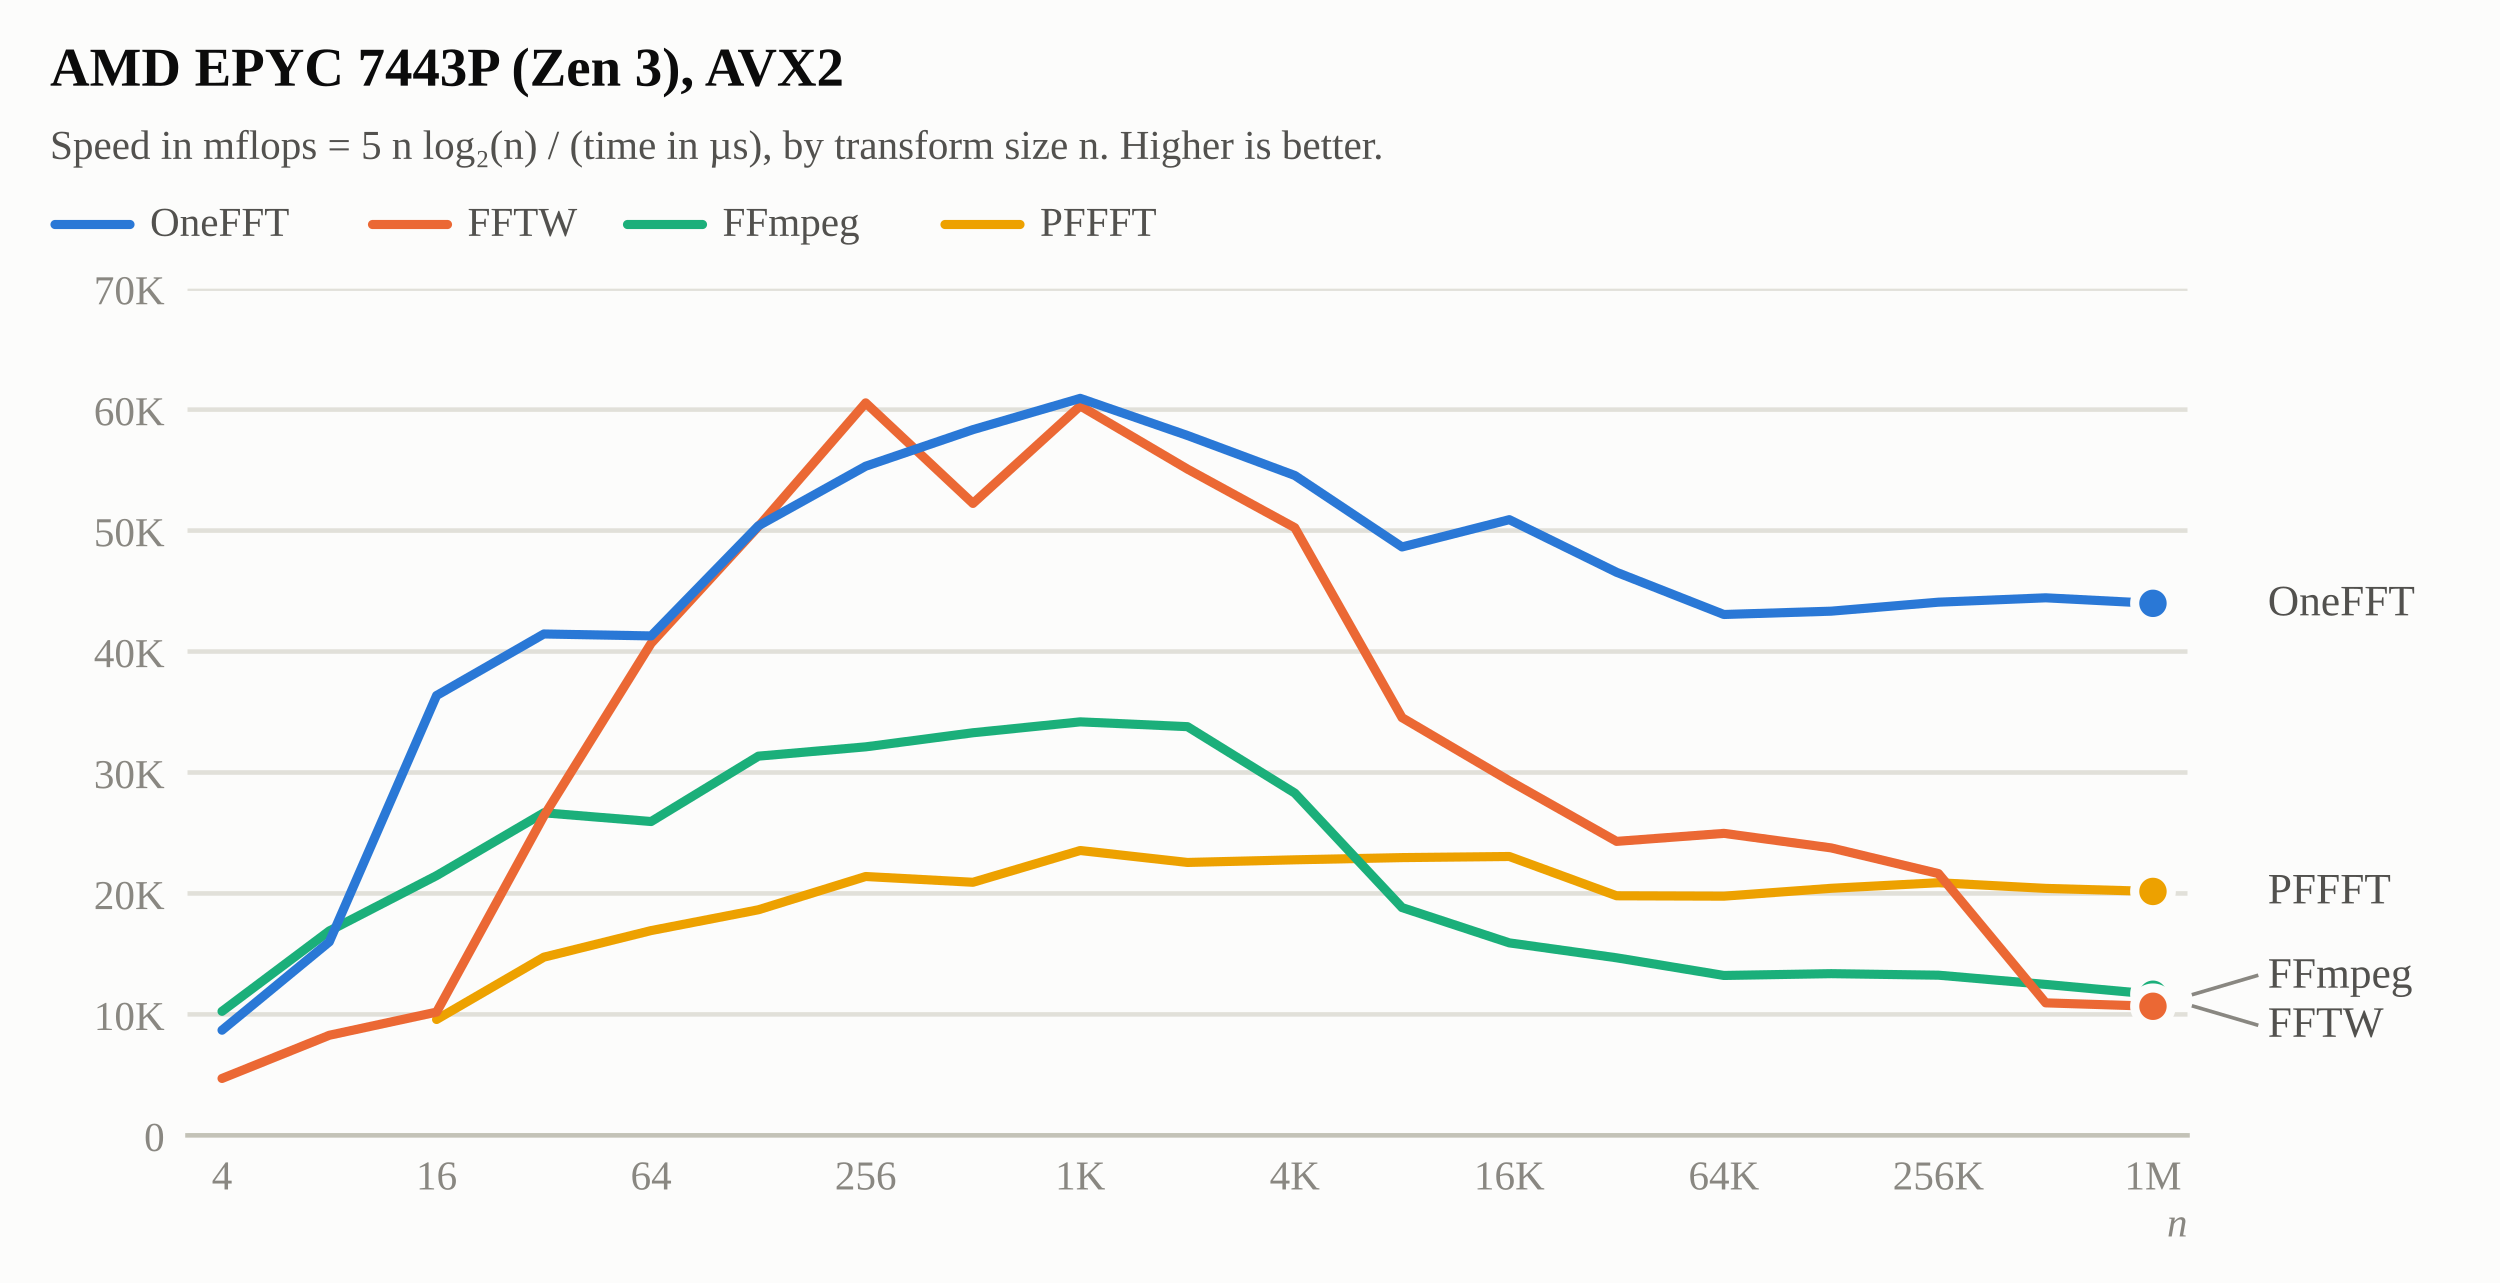
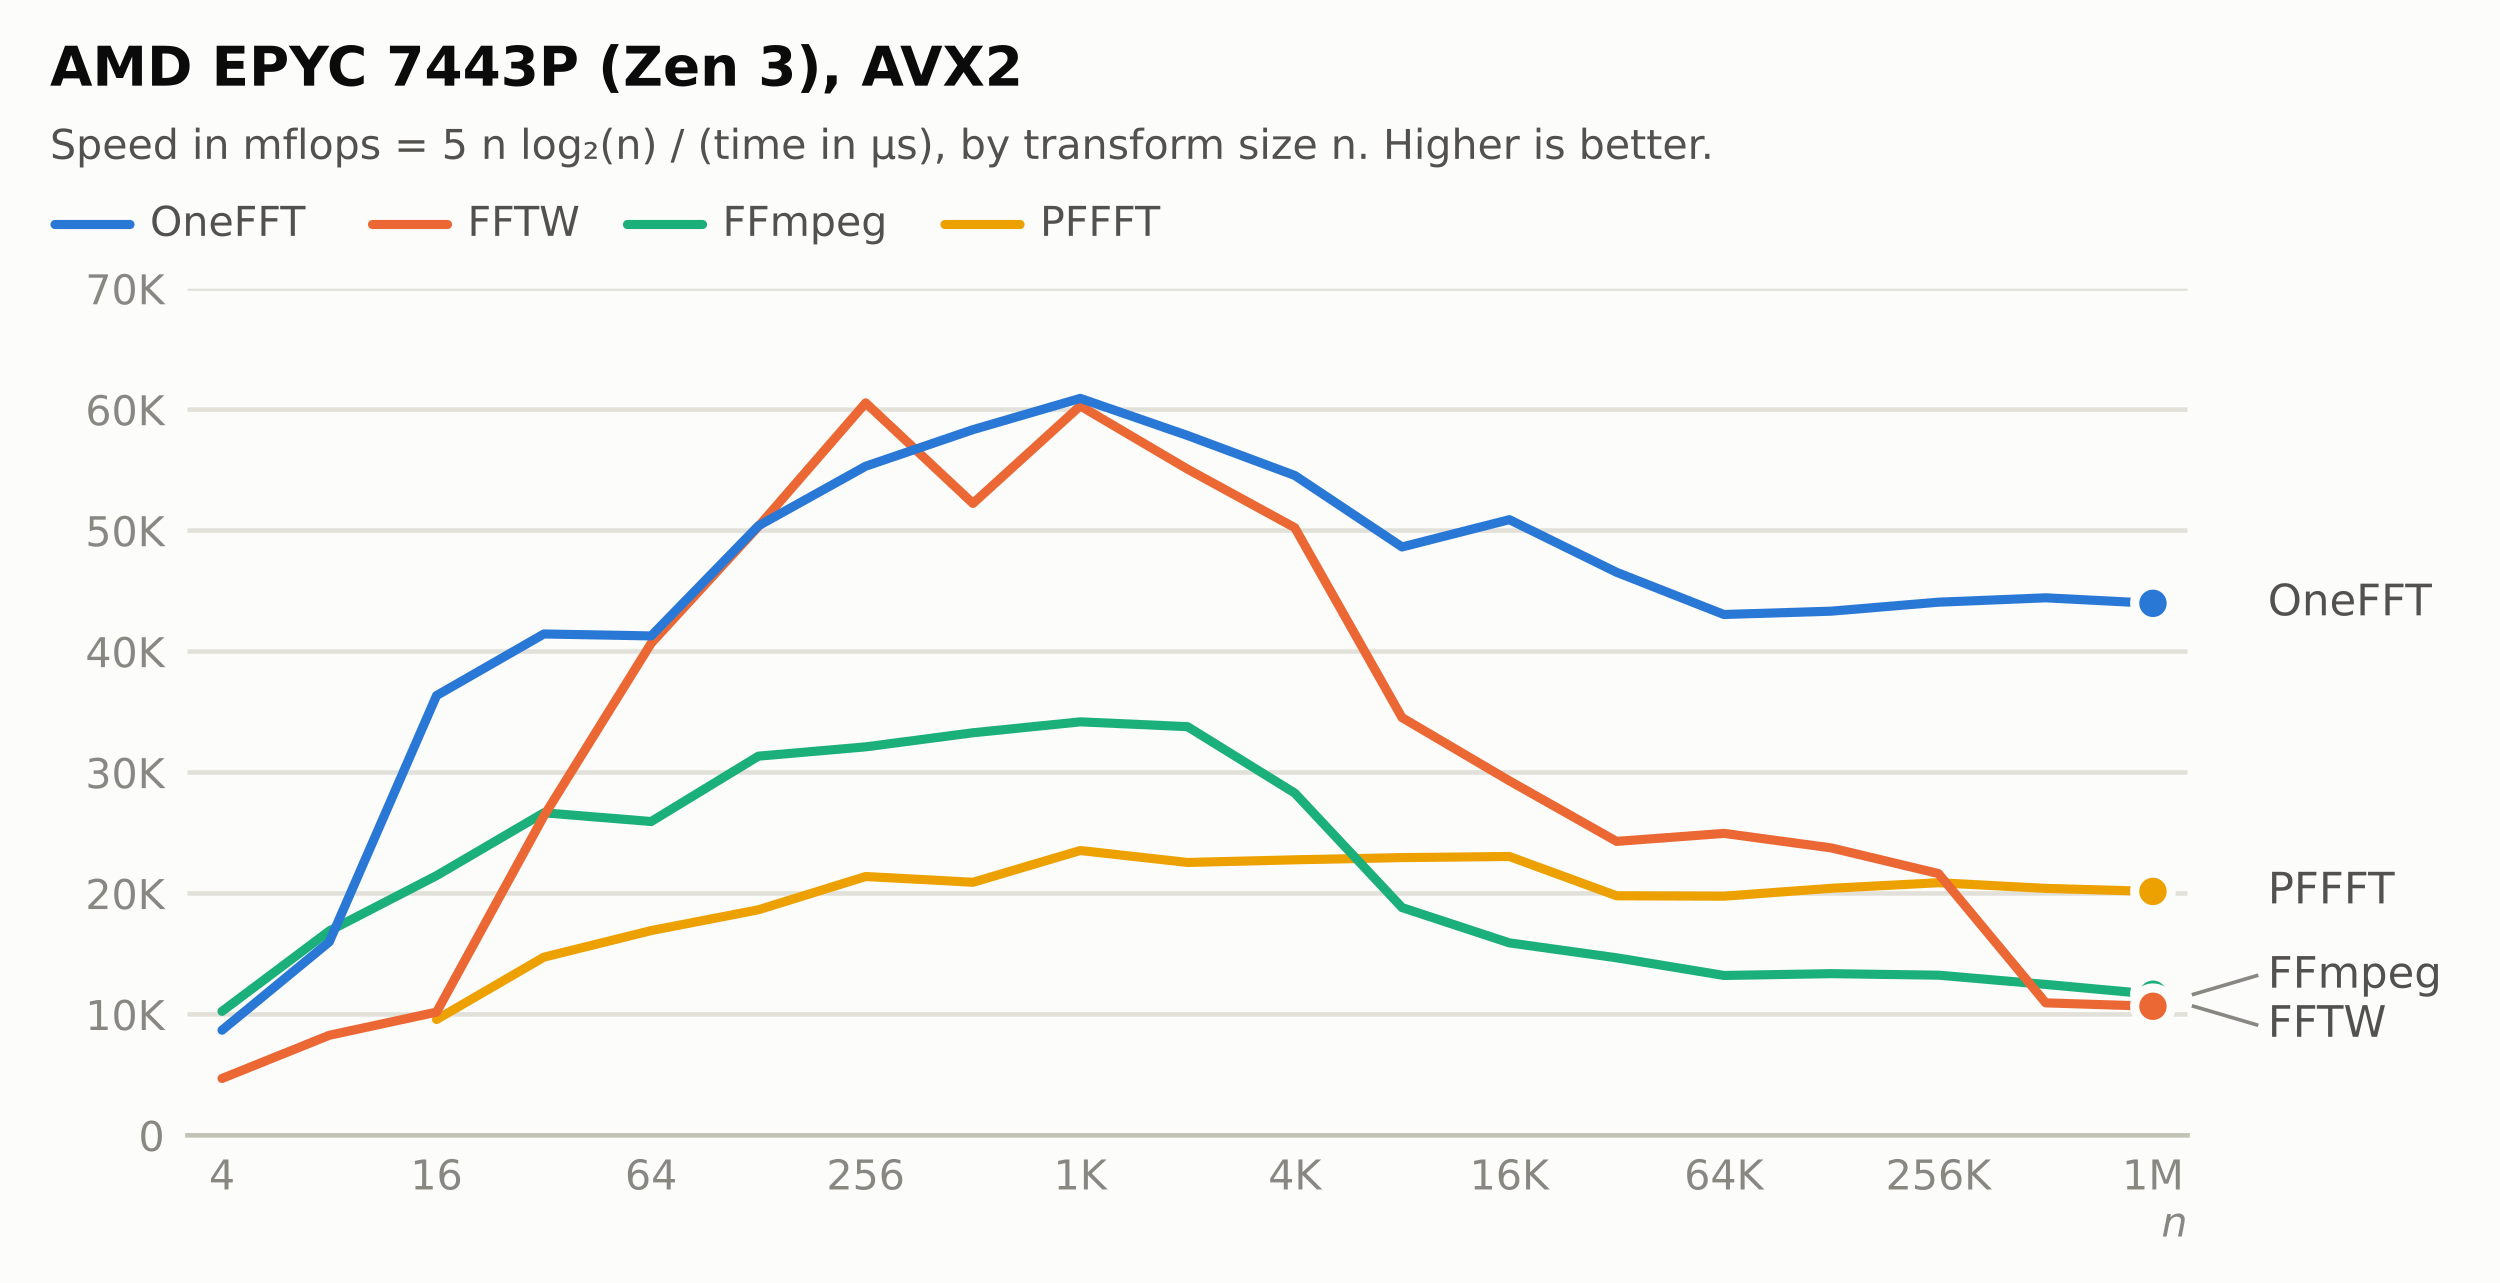
<svg xmlns="http://www.w3.org/2000/svg" xmlns:xlink="http://www.w3.org/1999/xlink" width="547.2pt" height="280.8pt" viewBox="0 0 547.2 280.8" version="1.1">
  <defs>
    <style type="text/css">*{stroke-linejoin: round; stroke-linecap: butt}</style>
  </defs>
  <g id="figure_1">
    <g id="patch_1">
      <path d="M 0 280.8  L 547.2 280.8  L 547.2 0  L 0 0  z " style="fill: #fcfcfb" />
    </g>
    <g id="axes_1">
      <g id="patch_2">
        <path d="M 41.04 248.508  L 478.8 248.508  L 478.8 63.18  L 41.04 63.18  z " style="fill: #fcfcfb" />
      </g>
      <g id="matplotlib.axis_1">
        <g id="xtick_1">
          <g id="line2d_1" />
          <g id="text_1">
-             <text style="font-size: 9px; font-family: system-ui, -apple-system, 'Segoe UI', system-ui, -apple-system, 'Segoe UI', 'system-ui, -apple-system, 'Segoe UI', 'DejaVu Sans', sans-serif', sans-serif, sans-serif; text-anchor: middle; fill: #898781" x="48.599" y="260.347" transform="rotate(-0 48.59891 260.3466)">4</text>
+             <text style="font-size: 9px; font-family: system-ui, -apple-system, 'Segoe UI', 'DejaVu Sans', sans-serif; text-anchor: middle; fill: #898781" x="48.599" y="260.347" transform="rotate(-0 48.59891 260.3466)">4</text>
          </g>
        </g>
        <g id="xtick_2">
          <g id="line2d_2" />
          <g id="text_2">
-             <text style="font-size: 9px; font-family: system-ui, -apple-system, 'Segoe UI', system-ui, -apple-system, 'Segoe UI', 'system-ui, -apple-system, 'Segoe UI', 'DejaVu Sans', sans-serif', sans-serif, sans-serif; text-anchor: middle; fill: #898781" x="95.559" y="260.347" transform="rotate(-0 95.55915 260.3466)">16</text>
+             <text style="font-size: 9px; font-family: system-ui, -apple-system, 'Segoe UI', 'DejaVu Sans', sans-serif; text-anchor: middle; fill: #898781" x="95.559" y="260.347" transform="rotate(-0 95.55915 260.3466)">16</text>
          </g>
        </g>
        <g id="xtick_3">
          <g id="line2d_3" />
          <g id="text_3">
-             <text style="font-size: 9px; font-family: system-ui, -apple-system, 'Segoe UI', system-ui, -apple-system, 'Segoe UI', 'system-ui, -apple-system, 'Segoe UI', 'DejaVu Sans', sans-serif', sans-serif, sans-serif; text-anchor: middle; fill: #898781" x="142.519" y="260.347" transform="rotate(-0 142.5194 260.3466)">64</text>
+             <text style="font-size: 9px; font-family: system-ui, -apple-system, 'Segoe UI', 'DejaVu Sans', sans-serif; text-anchor: middle; fill: #898781" x="142.519" y="260.347" transform="rotate(-0 142.5194 260.3466)">64</text>
          </g>
        </g>
        <g id="xtick_4">
          <g id="line2d_4" />
          <g id="text_4">
-             <text style="font-size: 9px; font-family: system-ui, -apple-system, 'Segoe UI', system-ui, -apple-system, 'Segoe UI', 'system-ui, -apple-system, 'Segoe UI', 'DejaVu Sans', sans-serif', sans-serif, sans-serif; text-anchor: middle; fill: #898781" x="189.48" y="260.347" transform="rotate(-0 189.4796 260.3466)">256</text>
+             <text style="font-size: 9px; font-family: system-ui, -apple-system, 'Segoe UI', 'DejaVu Sans', sans-serif; text-anchor: middle; fill: #898781" x="189.48" y="260.347" transform="rotate(-0 189.4796 260.3466)">256</text>
          </g>
        </g>
        <g id="xtick_5">
          <g id="line2d_5" />
          <g id="text_5">
-             <text style="font-size: 9px; font-family: system-ui, -apple-system, 'Segoe UI', system-ui, -apple-system, 'Segoe UI', 'system-ui, -apple-system, 'Segoe UI', 'DejaVu Sans', sans-serif', sans-serif, sans-serif; text-anchor: middle; fill: #898781" x="236.44" y="260.347" transform="rotate(-0 236.4399 260.3466)">1K</text>
+             <text style="font-size: 9px; font-family: system-ui, -apple-system, 'Segoe UI', 'DejaVu Sans', sans-serif; text-anchor: middle; fill: #898781" x="236.44" y="260.347" transform="rotate(-0 236.4399 260.3466)">1K</text>
          </g>
        </g>
        <g id="xtick_6">
          <g id="line2d_6" />
          <g id="text_6">
-             <text style="font-size: 9px; font-family: system-ui, -apple-system, 'Segoe UI', system-ui, -apple-system, 'Segoe UI', 'system-ui, -apple-system, 'Segoe UI', 'DejaVu Sans', sans-serif', sans-serif, sans-serif; text-anchor: middle; fill: #898781" x="283.4" y="260.347" transform="rotate(-0 283.4001 260.3466)">4K</text>
+             <text style="font-size: 9px; font-family: system-ui, -apple-system, 'Segoe UI', 'DejaVu Sans', sans-serif; text-anchor: middle; fill: #898781" x="283.4" y="260.347" transform="rotate(-0 283.4001 260.3466)">4K</text>
          </g>
        </g>
        <g id="xtick_7">
          <g id="line2d_7" />
          <g id="text_7">
-             <text style="font-size: 9px; font-family: system-ui, -apple-system, 'Segoe UI', system-ui, -apple-system, 'Segoe UI', 'system-ui, -apple-system, 'Segoe UI', 'DejaVu Sans', sans-serif', sans-serif, sans-serif; text-anchor: middle; fill: #898781" x="330.36" y="260.347" transform="rotate(-0 330.3604 260.3466)">16K</text>
+             <text style="font-size: 9px; font-family: system-ui, -apple-system, 'Segoe UI', 'DejaVu Sans', sans-serif; text-anchor: middle; fill: #898781" x="330.36" y="260.347" transform="rotate(-0 330.3604 260.3466)">16K</text>
          </g>
        </g>
        <g id="xtick_8">
          <g id="line2d_8" />
          <g id="text_8">
-             <text style="font-size: 9px; font-family: system-ui, -apple-system, 'Segoe UI', system-ui, -apple-system, 'Segoe UI', 'system-ui, -apple-system, 'Segoe UI', 'DejaVu Sans', sans-serif', sans-serif, sans-serif; text-anchor: middle; fill: #898781" x="377.321" y="260.347" transform="rotate(-0 377.3206 260.3466)">64K</text>
+             <text style="font-size: 9px; font-family: system-ui, -apple-system, 'Segoe UI', 'DejaVu Sans', sans-serif; text-anchor: middle; fill: #898781" x="377.321" y="260.347" transform="rotate(-0 377.3206 260.3466)">64K</text>
          </g>
        </g>
        <g id="xtick_9">
          <g id="line2d_9" />
          <g id="text_9">
-             <text style="font-size: 9px; font-family: system-ui, -apple-system, 'Segoe UI', system-ui, -apple-system, 'Segoe UI', 'system-ui, -apple-system, 'Segoe UI', 'DejaVu Sans', sans-serif', sans-serif, sans-serif; text-anchor: middle; fill: #898781" x="424.281" y="260.347" transform="rotate(-0 424.2808 260.3466)">256K</text>
+             <text style="font-size: 9px; font-family: system-ui, -apple-system, 'Segoe UI', 'DejaVu Sans', sans-serif; text-anchor: middle; fill: #898781" x="424.281" y="260.347" transform="rotate(-0 424.2808 260.3466)">256K</text>
          </g>
        </g>
        <g id="xtick_10">
          <g id="line2d_10" />
          <g id="text_10">
-             <text style="font-size: 9px; font-family: system-ui, -apple-system, 'Segoe UI', system-ui, -apple-system, 'Segoe UI', 'system-ui, -apple-system, 'Segoe UI', 'DejaVu Sans', sans-serif', sans-serif, sans-serif; text-anchor: middle; fill: #898781" x="471.241" y="260.347" transform="rotate(-0 471.2411 260.3466)">1M</text>
+             <text style="font-size: 9px; font-family: system-ui, -apple-system, 'Segoe UI', 'DejaVu Sans', sans-serif; text-anchor: middle; fill: #898781" x="471.241" y="260.347" transform="rotate(-0 471.2411 260.3466)">1M</text>
          </g>
        </g>
      </g>
      <g id="matplotlib.axis_2">
        <g id="ytick_1">
          <g id="line2d_11">
            <path d="M 41.04 248.508  L 478.8 248.508  " clip-path="url(#p783c82a42f)" style="fill: none; stroke: #e1e0d9; stroke-linecap: square" />
          </g>
          <g id="line2d_12" />
          <g id="text_11">
-             <text style="font-size: 9px; font-family: system-ui, -apple-system, 'Segoe UI', system-ui, -apple-system, 'Segoe UI', 'system-ui, -apple-system, 'Segoe UI', 'DejaVu Sans', sans-serif', sans-serif, sans-serif; text-anchor: end; fill: #898781" x="36.04" y="251.927" transform="rotate(-0 36.04 251.9273)">0</text>
+             <text style="font-size: 9px; font-family: system-ui, -apple-system, 'Segoe UI', 'DejaVu Sans', sans-serif; text-anchor: end; fill: #898781" x="36.04" y="251.927" transform="rotate(-0 36.04 251.9273)">0</text>
          </g>
        </g>
        <g id="ytick_2">
          <g id="line2d_13">
            <path d="M 41.04 222.033  L 478.8 222.033  " clip-path="url(#p783c82a42f)" style="fill: none; stroke: #e1e0d9; stroke-linecap: square" />
          </g>
          <g id="line2d_14" />
          <g id="text_12">
-             <text style="font-size: 9px; font-family: system-ui, -apple-system, 'Segoe UI', system-ui, -apple-system, 'Segoe UI', 'system-ui, -apple-system, 'Segoe UI', 'DejaVu Sans', sans-serif', sans-serif, sans-serif; text-anchor: end; fill: #898781" x="36.04" y="225.452" transform="rotate(-0 36.04 225.4519)">10K</text>
+             <text style="font-size: 9px; font-family: system-ui, -apple-system, 'Segoe UI', 'DejaVu Sans', sans-serif; text-anchor: end; fill: #898781" x="36.04" y="225.452" transform="rotate(-0 36.04 225.4519)">10K</text>
          </g>
        </g>
        <g id="ytick_3">
          <g id="line2d_15">
            <path d="M 41.04 195.557  L 478.8 195.557  " clip-path="url(#p783c82a42f)" style="fill: none; stroke: #e1e0d9; stroke-linecap: square" />
          </g>
          <g id="line2d_16" />
          <g id="text_13">
-             <text style="font-size: 9px; font-family: system-ui, -apple-system, 'Segoe UI', system-ui, -apple-system, 'Segoe UI', 'system-ui, -apple-system, 'Segoe UI', 'DejaVu Sans', sans-serif', sans-serif, sans-serif; text-anchor: end; fill: #898781" x="36.04" y="198.976" transform="rotate(-0 36.04 198.9764)">20K</text>
+             <text style="font-size: 9px; font-family: system-ui, -apple-system, 'Segoe UI', 'DejaVu Sans', sans-serif; text-anchor: end; fill: #898781" x="36.04" y="198.976" transform="rotate(-0 36.04 198.9764)">20K</text>
          </g>
        </g>
        <g id="ytick_4">
          <g id="line2d_17">
            <path d="M 41.04 169.082  L 478.8 169.082  " clip-path="url(#p783c82a42f)" style="fill: none; stroke: #e1e0d9; stroke-linecap: square" />
          </g>
          <g id="line2d_18" />
          <g id="text_14">
-             <text style="font-size: 9px; font-family: system-ui, -apple-system, 'Segoe UI', system-ui, -apple-system, 'Segoe UI', 'system-ui, -apple-system, 'Segoe UI', 'DejaVu Sans', sans-serif', sans-serif, sans-serif; text-anchor: end; fill: #898781" x="36.04" y="172.501" transform="rotate(-0 36.04 172.501)">30K</text>
+             <text style="font-size: 9px; font-family: system-ui, -apple-system, 'Segoe UI', 'DejaVu Sans', sans-serif; text-anchor: end; fill: #898781" x="36.04" y="172.501" transform="rotate(-0 36.04 172.501)">30K</text>
          </g>
        </g>
        <g id="ytick_5">
          <g id="line2d_19">
            <path d="M 41.04 142.606  L 478.8 142.606  " clip-path="url(#p783c82a42f)" style="fill: none; stroke: #e1e0d9; stroke-linecap: square" />
          </g>
          <g id="line2d_20" />
          <g id="text_15">
-             <text style="font-size: 9px; font-family: system-ui, -apple-system, 'Segoe UI', system-ui, -apple-system, 'Segoe UI', 'system-ui, -apple-system, 'Segoe UI', 'DejaVu Sans', sans-serif', sans-serif, sans-serif; text-anchor: end; fill: #898781" x="36.04" y="146.026" transform="rotate(-0 36.04 146.0256)">40K</text>
+             <text style="font-size: 9px; font-family: system-ui, -apple-system, 'Segoe UI', 'DejaVu Sans', sans-serif; text-anchor: end; fill: #898781" x="36.04" y="146.026" transform="rotate(-0 36.04 146.0256)">40K</text>
          </g>
        </g>
        <g id="ytick_6">
          <g id="line2d_21">
            <path d="M 41.04 116.131  L 478.8 116.131  " clip-path="url(#p783c82a42f)" style="fill: none; stroke: #e1e0d9; stroke-linecap: square" />
          </g>
          <g id="line2d_22" />
          <g id="text_16">
-             <text style="font-size: 9px; font-family: system-ui, -apple-system, 'Segoe UI', system-ui, -apple-system, 'Segoe UI', 'system-ui, -apple-system, 'Segoe UI', 'DejaVu Sans', sans-serif', sans-serif, sans-serif; text-anchor: end; fill: #898781" x="36.04" y="119.55" transform="rotate(-0 36.04 119.5502)">50K</text>
+             <text style="font-size: 9px; font-family: system-ui, -apple-system, 'Segoe UI', 'DejaVu Sans', sans-serif; text-anchor: end; fill: #898781" x="36.04" y="119.55" transform="rotate(-0 36.04 119.5502)">50K</text>
          </g>
        </g>
        <g id="ytick_7">
          <g id="line2d_23">
            <path d="M 41.04 89.655  L 478.8 89.655  " clip-path="url(#p783c82a42f)" style="fill: none; stroke: #e1e0d9; stroke-linecap: square" />
          </g>
          <g id="line2d_24" />
          <g id="text_17">
-             <text style="font-size: 9px; font-family: system-ui, -apple-system, 'Segoe UI', system-ui, -apple-system, 'Segoe UI', 'system-ui, -apple-system, 'Segoe UI', 'DejaVu Sans', sans-serif', sans-serif, sans-serif; text-anchor: end; fill: #898781" x="36.04" y="93.075" transform="rotate(-0 36.04 93.07473)">60K</text>
+             <text style="font-size: 9px; font-family: system-ui, -apple-system, 'Segoe UI', 'DejaVu Sans', sans-serif; text-anchor: end; fill: #898781" x="36.04" y="93.075" transform="rotate(-0 36.04 93.07473)">60K</text>
          </g>
        </g>
        <g id="ytick_8">
          <g id="line2d_25">
            <path d="M 41.04 63.18  L 478.8 63.18  " clip-path="url(#p783c82a42f)" style="fill: none; stroke: #e1e0d9; stroke-linecap: square" />
          </g>
          <g id="line2d_26" />
          <g id="text_18">
-             <text style="font-size: 9px; font-family: system-ui, -apple-system, 'Segoe UI', system-ui, -apple-system, 'Segoe UI', 'system-ui, -apple-system, 'Segoe UI', 'DejaVu Sans', sans-serif', sans-serif, sans-serif; text-anchor: end; fill: #898781" x="36.04" y="66.599" transform="rotate(-0 36.04 66.5993)">70K</text>
+             <text style="font-size: 9px; font-family: system-ui, -apple-system, 'Segoe UI', 'DejaVu Sans', sans-serif; text-anchor: end; fill: #898781" x="36.04" y="66.599" transform="rotate(-0 36.04 66.5993)">70K</text>
          </g>
        </g>
      </g>
      <g id="line2d_27">
        <path d="M 480.129 220.254  L 493.916 224.312  " style="fill: none; stroke: #898781; stroke-width: 0.8; stroke-linecap: square" />
      </g>
      <g id="line2d_28">
        <path d="M 480.129 217.621  L 493.916 213.563  " style="fill: none; stroke: #898781; stroke-width: 0.8; stroke-linecap: square" />
      </g>
      <g id="line2d_29">
        <path d="M 95.559 223.142  L 119.039 209.502  L 142.519 203.682  L 166 199.128  L 189.48 191.85  L 212.96 193.114  L 236.44 186.161  L 259.92 188.773  L 283.4 188.197  L 306.88 187.712  L 330.36 187.469  L 353.84 196.07  L 377.321 196.155  L 400.801 194.431  L 424.281 193.21  L 447.761 194.45  L 471.241 195.118  " clip-path="url(#p783c82a42f)" style="fill: none; stroke: #eda100; stroke-width: 2; stroke-linecap: round" />
      </g>
      <g id="line2d_30">
        <path d="M 48.599 221.354  L 72.079 203.761  L 95.559 191.648  L 119.039 177.907  L 142.519 179.815  L 166 165.506  L 189.48 163.468  L 212.96 160.384  L 236.44 158  L 259.92 159.052  L 283.4 173.59  L 306.88 198.653  L 330.36 206.379  L 353.84 209.646  L 377.321 213.51  L 400.801 213.114  L 424.281 213.449  L 447.761 215.471  L 471.241 217.621  " clip-path="url(#p783c82a42f)" style="fill: none; stroke: #1baf7a; stroke-width: 2; stroke-linecap: round" />
      </g>
      <g id="line2d_31">
        <path d="M 48.599 236.049  L 72.079 226.597  L 95.559 221.527  L 119.039 178.606  L 142.519 140.811  L 166 115.238  L 189.48 88.184  L 212.96 110.187  L 236.44 88.845  L 259.92 102.68  L 283.4 115.498  L 306.88 157.08  L 330.36 170.899  L 353.84 184.161  L 377.321 182.407  L 400.801 185.59  L 424.281 191.205  L 447.761 219.504  L 471.241 220.254  " clip-path="url(#p783c82a42f)" style="fill: none; stroke: #eb6834; stroke-width: 2; stroke-linecap: round" />
      </g>
      <g id="patch_3">
        <path d="M 41.04 248.508  L 478.8 248.508  " style="fill: none; stroke: #c3c2b7; stroke-linejoin: miter; stroke-linecap: square" />
      </g>
      <g id="line2d_32">
        <path d="M 48.599 225.486  L 72.079 206.147  L 95.559 152.234  L 119.039 138.765  L 142.519 139.19  L 166 115.089  L 189.48 102.042  L 212.96 94.04  L 236.44 87.192  L 259.92 95.324  L 283.4 104.071  L 306.88 119.715  L 330.36 113.743  L 353.84 125.268  L 377.321 134.499  L 400.801 133.774  L 424.281 131.807  L 447.761 130.849  L 471.241 132.058  " clip-path="url(#p783c82a42f)" style="fill: none; stroke: #2a78d6; stroke-width: 2; stroke-linecap: round" />
      </g>
      <g id="text_19">
-         <text style="font-size: 9.5px; font-family: system-ui, -apple-system, 'Segoe UI', system-ui, -apple-system, 'Segoe UI', 'system-ui, -apple-system, 'Segoe UI', 'DejaVu Sans', sans-serif', sans-serif, sans-serif; text-anchor: start; fill: #52514e" x="496.374" y="226.933" transform="rotate(-0 496.374 226.9331)">FFTW</text>
+         <text style="font-size: 9.5px; font-family: system-ui, -apple-system, 'Segoe UI', 'DejaVu Sans', sans-serif; text-anchor: start; fill: #52514e" x="496.374" y="226.933" transform="rotate(-0 496.374 226.9331)">FFTW</text>
      </g>
      <g id="text_20">
-         <text style="font-size: 9.5px; font-family: system-ui, -apple-system, 'Segoe UI', system-ui, -apple-system, 'Segoe UI', 'system-ui, -apple-system, 'Segoe UI', 'DejaVu Sans', sans-serif', sans-serif, sans-serif; text-anchor: start; fill: #52514e" x="496.374" y="216.184" transform="rotate(-0 496.374 216.1841)">FFmpeg</text>
+         <text style="font-size: 9.5px; font-family: system-ui, -apple-system, 'Segoe UI', 'DejaVu Sans', sans-serif; text-anchor: start; fill: #52514e" x="496.374" y="216.184" transform="rotate(-0 496.374 216.1841)">FFmpeg</text>
      </g>
      <g id="text_21">
-         <text style="font-size: 9.5px; font-family: system-ui, -apple-system, 'Segoe UI', system-ui, -apple-system, 'Segoe UI', 'system-ui, -apple-system, 'Segoe UI', 'DejaVu Sans', sans-serif', sans-serif, sans-serif; text-anchor: start; fill: #52514e" x="496.374" y="197.739" transform="rotate(-0 496.374 197.7393)">PFFFT</text>
+         <text style="font-size: 9.5px; font-family: system-ui, -apple-system, 'Segoe UI', 'DejaVu Sans', sans-serif; text-anchor: start; fill: #52514e" x="496.374" y="197.739" transform="rotate(-0 496.374 197.7393)">PFFFT</text>
      </g>
      <g id="text_22">
-         <text style="font-size: 9.5px; font-family: system-ui, -apple-system, 'Segoe UI', system-ui, -apple-system, 'Segoe UI', 'system-ui, -apple-system, 'Segoe UI', 'DejaVu Sans', sans-serif', sans-serif, sans-serif; text-anchor: start; fill: #52514e" x="496.374" y="134.679" transform="rotate(-0 496.374 134.6794)">OneFFT</text>
+         <text style="font-size: 9.5px; font-family: system-ui, -apple-system, 'Segoe UI', 'DejaVu Sans', sans-serif; text-anchor: start; fill: #52514e" x="496.374" y="134.679" transform="rotate(-0 496.374 134.6794)">OneFFT</text>
      </g>
      <g id="line2d_33">
        <path d="M 471.241 195.118  " style="fill: none; stroke: #1f77b4; stroke-width: 1.5; stroke-linecap: square" />
        <defs>
          <path id="m5d4fb2577f" d="M 0 4  C 1.061 4 2.078 3.579 2.828 2.828  C 3.579 2.078 4 1.061 4 0  C 4 -1.061 3.579 -2.078 2.828 -2.828  C 2.078 -3.579 1.061 -4 0 -4  C -1.061 -4 -2.078 -3.579 -2.828 -2.828  C -3.579 -2.078 -4 -1.061 -4 0  C -4 1.061 -3.579 2.078 -2.828 2.828  C -2.078 3.579 -1.061 4 0 4  z " style="stroke: #fcfcfb; stroke-width: 2" />
        </defs>
        <g>
          <use xlink:href="#m5d4fb2577f" x="471.241" y="195.118" style="fill: #eda100; stroke: #fcfcfb; stroke-width: 2" />
        </g>
      </g>
      <g id="line2d_34">
        <path d="M 471.241 217.621  " style="fill: none; stroke: #ff7f0e; stroke-width: 1.5; stroke-linecap: square" />
        <defs>
          <path id="mb385538bec" d="M 0 4  C 1.061 4 2.078 3.579 2.828 2.828  C 3.579 2.078 4 1.061 4 0  C 4 -1.061 3.579 -2.078 2.828 -2.828  C 2.078 -3.579 1.061 -4 0 -4  C -1.061 -4 -2.078 -3.579 -2.828 -2.828  C -3.579 -2.078 -4 -1.061 -4 0  C -4 1.061 -3.579 2.078 -2.828 2.828  C -2.078 3.579 -1.061 4 0 4  z " style="stroke: #fcfcfb; stroke-width: 2" />
        </defs>
        <g>
          <use xlink:href="#mb385538bec" x="471.241" y="217.621" style="fill: #1baf7a; stroke: #fcfcfb; stroke-width: 2" />
        </g>
      </g>
      <g id="line2d_35">
        <path d="M 471.241 220.254  " style="fill: none; stroke: #2ca02c; stroke-width: 1.5; stroke-linecap: square" />
        <defs>
          <path id="m1467af2e55" d="M 0 4  C 1.061 4 2.078 3.579 2.828 2.828  C 3.579 2.078 4 1.061 4 0  C 4 -1.061 3.579 -2.078 2.828 -2.828  C 2.078 -3.579 1.061 -4 0 -4  C -1.061 -4 -2.078 -3.579 -2.828 -2.828  C -3.579 -2.078 -4 -1.061 -4 0  C -4 1.061 -3.579 2.078 -2.828 2.828  C -2.078 3.579 -1.061 4 0 4  z " style="stroke: #fcfcfb; stroke-width: 2" />
        </defs>
        <g>
          <use xlink:href="#m1467af2e55" x="471.241" y="220.254" style="fill: #eb6834; stroke: #fcfcfb; stroke-width: 2" />
        </g>
      </g>
      <g id="line2d_36">
        <path d="M 471.241 132.058  " style="fill: none; stroke: #d62728; stroke-width: 1.5; stroke-linecap: square" />
        <defs>
          <path id="mdb0aa99128" d="M 0 4  C 1.061 4 2.078 3.579 2.828 2.828  C 3.579 2.078 4 1.061 4 0  C 4 -1.061 3.579 -2.078 2.828 -2.828  C 2.078 -3.579 1.061 -4 0 -4  C -1.061 -4 -2.078 -3.579 -2.828 -2.828  C -3.579 -2.078 -4 -1.061 -4 0  C -4 1.061 -3.579 2.078 -2.828 2.828  C -2.078 3.579 -1.061 4 0 4  z " style="stroke: #fcfcfb; stroke-width: 2" />
        </defs>
        <g>
          <use xlink:href="#mdb0aa99128" x="471.241" y="132.058" style="fill: #2a78d6; stroke: #fcfcfb; stroke-width: 2" />
        </g>
      </g>
    </g>
    <g id="line2d_37">
      <path d="M 12.038 49.14  L 28.454 49.14  " style="fill: none; stroke: #2a78d6; stroke-width: 2; stroke-linecap: round" />
    </g>
    <g id="line2d_38">
      <path d="M 81.533 49.14  L 97.949 49.14  " style="fill: none; stroke: #eb6834; stroke-width: 2; stroke-linecap: round" />
    </g>
    <g id="line2d_39">
      <path d="M 137.347 49.14  L 153.763 49.14  " style="fill: none; stroke: #1baf7a; stroke-width: 2; stroke-linecap: round" />
    </g>
    <g id="line2d_40">
      <path d="M 206.842 49.14  L 223.258 49.14  " style="fill: none; stroke: #eda100; stroke-width: 2; stroke-linecap: round" />
    </g>
    <g id="text_23">
-       <text style="font-weight: 700; font-size: 12px; font-family: system-ui, -apple-system, 'Segoe UI', system-ui, -apple-system, 'Segoe UI', 'system-ui, -apple-system, 'Segoe UI', 'DejaVu Sans', sans-serif', sans-serif, sans-serif; text-anchor: start; fill: #0b0b0b" x="10.944" y="18.755" transform="rotate(-0 10.944 18.75525)">AMD EPYC 7443P (Zen 3), AVX2</text>
+       <text style="font-weight: 700; font-size: 12px; font-family: system-ui, -apple-system, 'Segoe UI', 'DejaVu Sans', sans-serif; text-anchor: start; fill: #0b0b0b" x="10.944" y="18.755" transform="rotate(-0 10.944 18.75525)">AMD EPYC 7443P (Zen 3), AVX2</text>
    </g>
    <g id="text_24">
-       <text style="font-size: 9px; font-family: system-ui, -apple-system, 'Segoe UI', system-ui, -apple-system, 'Segoe UI', 'system-ui, -apple-system, 'Segoe UI', 'DejaVu Sans', sans-serif', sans-serif, sans-serif; text-anchor: start; fill: #52514e" x="10.944" y="34.775" transform="rotate(-0 10.944 34.77544)">Speed in mflops = 5 n log₂(n) / (time in µs), by transform size n. Higher is better.</text>
+       <text style="font-size: 9px; font-family: system-ui, -apple-system, 'Segoe UI', 'DejaVu Sans', sans-serif; text-anchor: start; fill: #52514e" x="10.944" y="34.775" transform="rotate(-0 10.944 34.77544)">Speed in mflops = 5 n log₂(n) / (time in µs), by transform size n. Higher is better.</text>
    </g>
    <g id="text_25">
-       <text style="font-size: 9px; font-family: system-ui, -apple-system, 'Segoe UI', system-ui, -apple-system, 'Segoe UI', 'system-ui, -apple-system, 'Segoe UI', 'DejaVu Sans', sans-serif', sans-serif, sans-serif; text-anchor: start; fill: #52514e" x="32.832" y="51.623" transform="rotate(-0 32.832 51.62344)">OneFFT</text>
+       <text style="font-size: 9px; font-family: system-ui, -apple-system, 'Segoe UI', 'DejaVu Sans', sans-serif; text-anchor: start; fill: #52514e" x="32.832" y="51.623" transform="rotate(-0 32.832 51.62344)">OneFFT</text>
    </g>
    <g id="text_26">
-       <text style="font-size: 9px; font-family: system-ui, -apple-system, 'Segoe UI', system-ui, -apple-system, 'Segoe UI', 'system-ui, -apple-system, 'Segoe UI', 'DejaVu Sans', sans-serif', sans-serif, sans-serif; text-anchor: start; fill: #52514e" x="102.326" y="51.623" transform="rotate(-0 102.3264 51.62344)">FFTW</text>
+       <text style="font-size: 9px; font-family: system-ui, -apple-system, 'Segoe UI', 'DejaVu Sans', sans-serif; text-anchor: start; fill: #52514e" x="102.326" y="51.623" transform="rotate(-0 102.3264 51.62344)">FFTW</text>
    </g>
    <g id="text_27">
-       <text style="font-size: 9px; font-family: system-ui, -apple-system, 'Segoe UI', system-ui, -apple-system, 'Segoe UI', 'system-ui, -apple-system, 'Segoe UI', 'DejaVu Sans', sans-serif', sans-serif, sans-serif; text-anchor: start; fill: #52514e" x="158.141" y="51.623" transform="rotate(-0 158.1408 51.62344)">FFmpeg</text>
+       <text style="font-size: 9px; font-family: system-ui, -apple-system, 'Segoe UI', 'DejaVu Sans', sans-serif; text-anchor: start; fill: #52514e" x="158.141" y="51.623" transform="rotate(-0 158.1408 51.62344)">FFmpeg</text>
    </g>
    <g id="text_28">
-       <text style="font-size: 9px; font-family: system-ui, -apple-system, 'Segoe UI', system-ui, -apple-system, 'Segoe UI', 'system-ui, -apple-system, 'Segoe UI', 'DejaVu Sans', sans-serif', sans-serif, sans-serif; text-anchor: start; fill: #52514e" x="227.635" y="51.623" transform="rotate(-0 227.6352 51.62344)">PFFFT</text>
+       <text style="font-size: 9px; font-family: system-ui, -apple-system, 'Segoe UI', 'DejaVu Sans', sans-serif; text-anchor: start; fill: #52514e" x="227.635" y="51.623" transform="rotate(-0 227.6352 51.62344)">PFFFT</text>
    </g>
    <g id="text_29">
-       <text style="font-style: italic; font-size: 9px; font-family: system-ui, -apple-system, 'Segoe UI', system-ui, -apple-system, 'Segoe UI', 'system-ui, -apple-system, 'Segoe UI', 'DejaVu Sans', sans-serif', sans-serif, sans-serif; text-anchor: end; fill: #898781" x="478.8" y="270.647" transform="rotate(-0 478.8 270.6474)">n</text>
+       <text style="font-style: italic; font-size: 9px; font-family: system-ui, -apple-system, 'Segoe UI', 'DejaVu Sans', sans-serif; text-anchor: end; fill: #898781" x="478.8" y="270.647" transform="rotate(-0 478.8 270.6474)">n</text>
    </g>
  </g>
  <defs>
    <clipPath id="p783c82a42f">
      <rect x="41.04" y="63.18" width="437.76" height="185.328" />
    </clipPath>
  </defs>
</svg>
